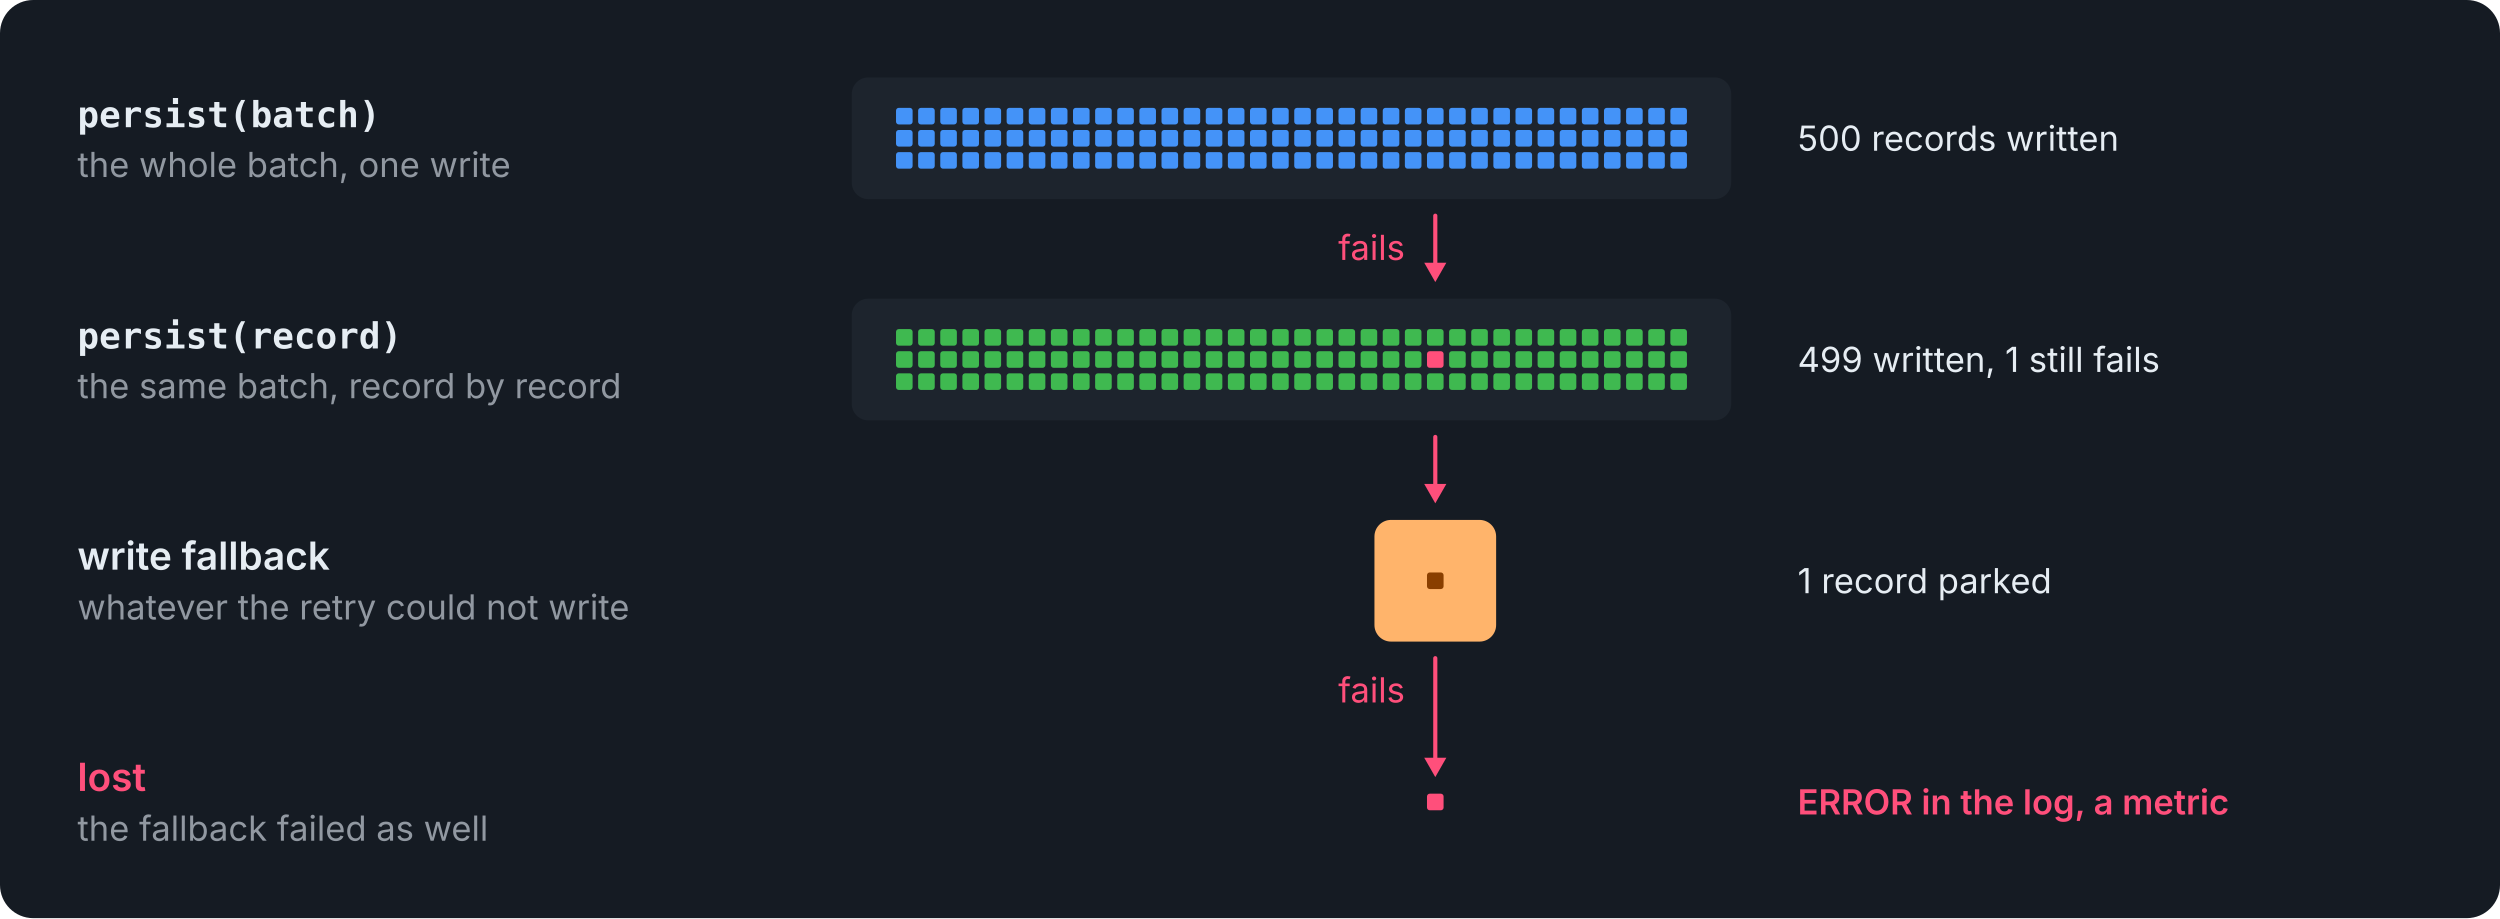
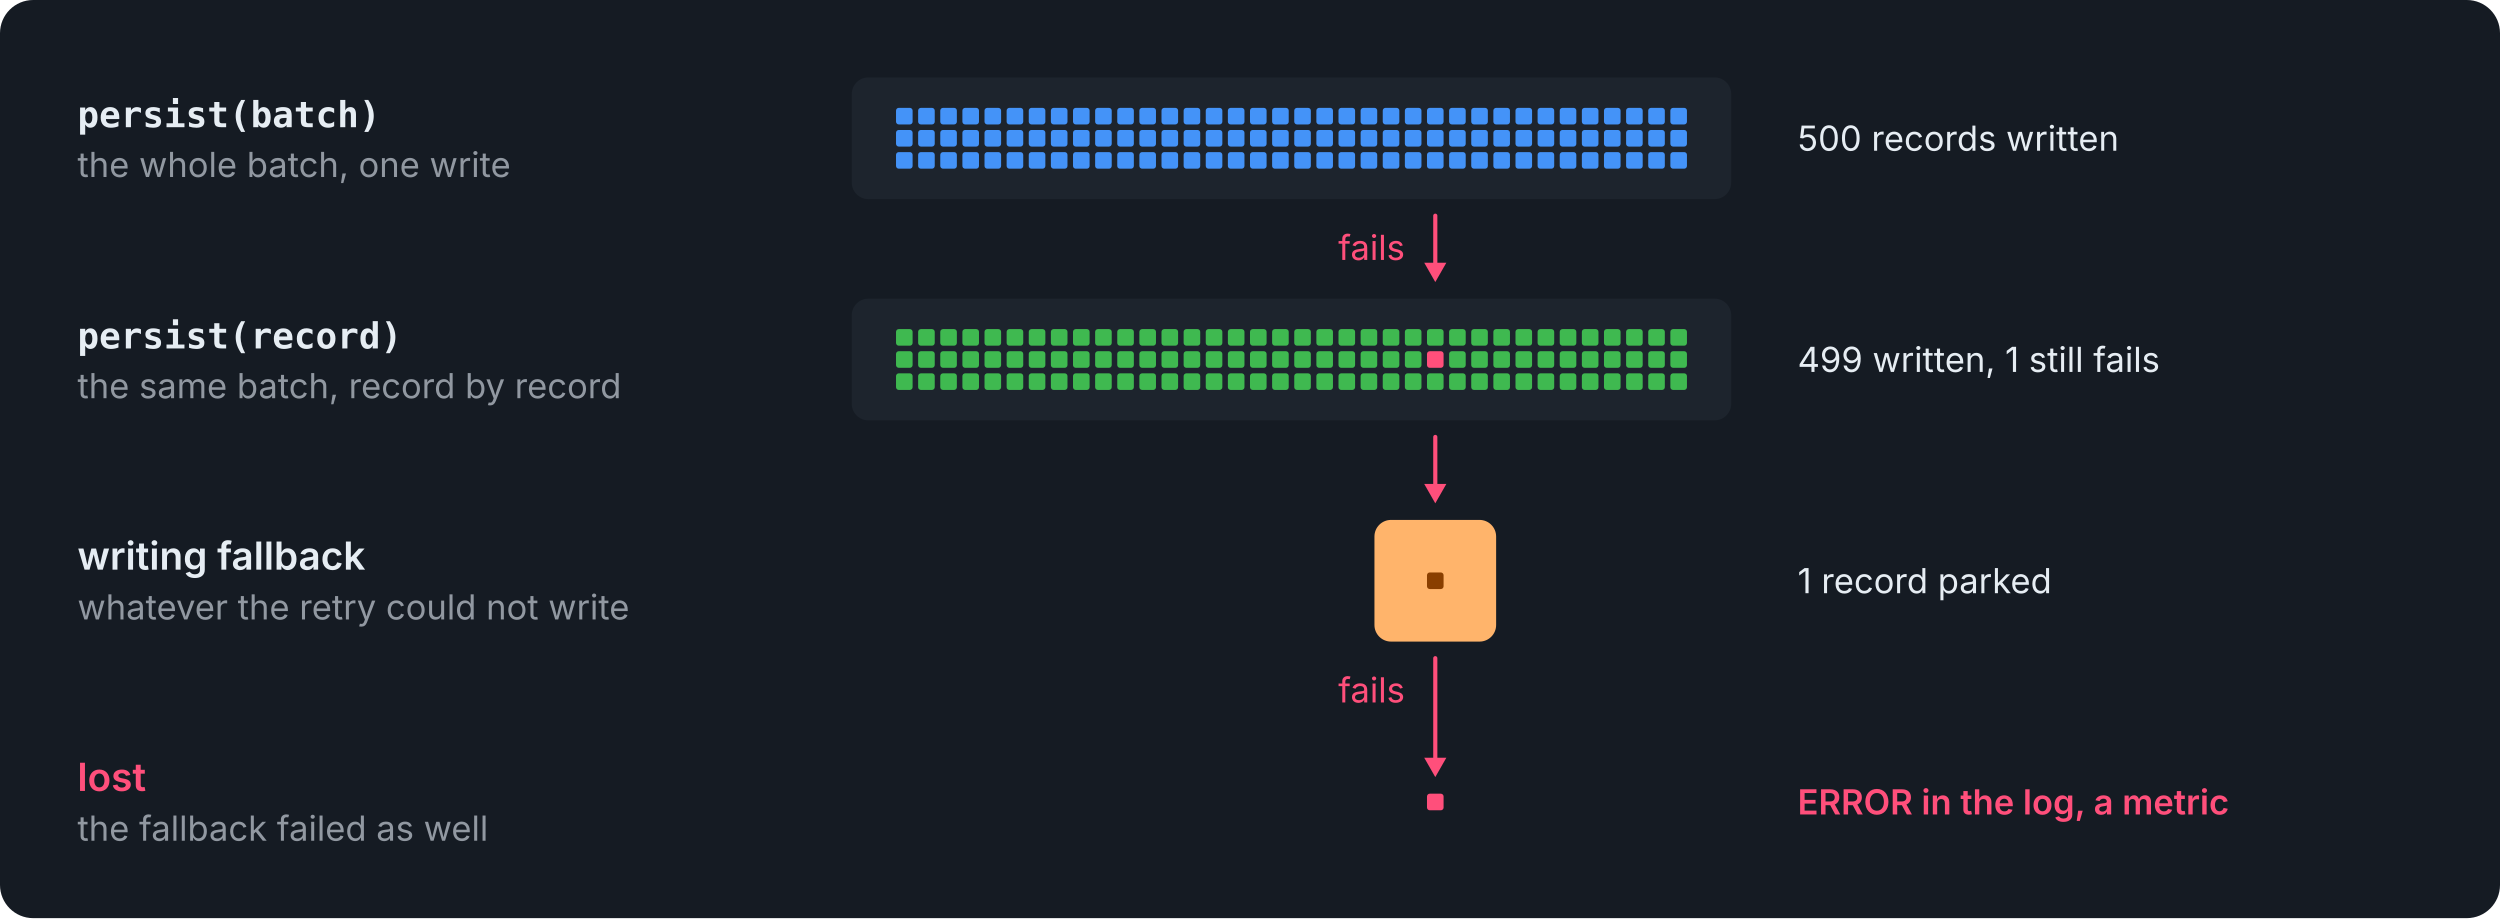
<svg xmlns="http://www.w3.org/2000/svg" viewBox="0 0 904 332" width="904" height="332" role="img">
  <rect width="904" height="332" rx="12" fill="#151B23" />
  <g transform="translate(12,12)">
    <text x="16.0" y="34.0" font-family="ui-monospace, SFMono-Regular, 'SF Mono', Menlo, Consolas, monospace" font-size="13" font-weight="600" fill="#E6EDF3" text-anchor="start">persist(batch)</text>
    <text x="16.0" y="52.0" font-family="-apple-system, BlinkMacSystemFont, 'Segoe UI', Inter, Helvetica, Arial, sans-serif" font-size="12.5" font-weight="400" fill="#9198A1" text-anchor="start">the whole batch, one write</text>
    <text x="638.0" y="42.5" font-family="-apple-system, BlinkMacSystemFont, 'Segoe UI', Inter, Helvetica, Arial, sans-serif" font-size="12.5" font-weight="400" fill="#E6EDF3" text-anchor="start">500 records written</text>
    <text x="16.0" y="114.0" font-family="ui-monospace, SFMono-Regular, 'SF Mono', Menlo, Consolas, monospace" font-size="13" font-weight="600" fill="#E6EDF3" text-anchor="start">persist(record)</text>
    <text x="16.0" y="132.0" font-family="-apple-system, BlinkMacSystemFont, 'Segoe UI', Inter, Helvetica, Arial, sans-serif" font-size="12.5" font-weight="400" fill="#9198A1" text-anchor="start">the same batch, record by record</text>
    <text x="638.0" y="122.5" font-family="-apple-system, BlinkMacSystemFont, 'Segoe UI', Inter, Helvetica, Arial, sans-serif" font-size="12.5" font-weight="400" fill="#E6EDF3" text-anchor="start">499 written, 1 still fails</text>
-     <text x="16.0" y="194.0" font-family="-apple-system, BlinkMacSystemFont, 'Segoe UI', Inter, Helvetica, Arial, sans-serif" font-size="14" font-weight="600" fill="#E6EDF3" text-anchor="start">write fallback</text>
+     <text x="16.0" y="194.0" font-family="-apple-system, BlinkMacSystemFont, 'Segoe UI', Inter, Helvetica, Arial, sans-serif" font-size="14" font-weight="600" fill="#E6EDF3" text-anchor="start">writing fallback</text>
    <text x="16.0" y="212.0" font-family="-apple-system, BlinkMacSystemFont, 'Segoe UI', Inter, Helvetica, Arial, sans-serif" font-size="12.5" font-weight="400" fill="#9198A1" text-anchor="start">whatever the retry could not write</text>
    <text x="638.0" y="202.5" font-family="-apple-system, BlinkMacSystemFont, 'Segoe UI', Inter, Helvetica, Arial, sans-serif" font-size="12.5" font-weight="400" fill="#E6EDF3" text-anchor="start">1 record parked</text>
    <text x="16.0" y="274.0" font-family="-apple-system, BlinkMacSystemFont, 'Segoe UI', Inter, Helvetica, Arial, sans-serif" font-size="14" font-weight="600" fill="#FF4F7B" text-anchor="start">lost</text>
    <text x="16.0" y="292.0" font-family="-apple-system, BlinkMacSystemFont, 'Segoe UI', Inter, Helvetica, Arial, sans-serif" font-size="12.5" font-weight="400" fill="#9198A1" text-anchor="start">the fallback failed as well</text>
    <text x="638.0" y="282.5" font-family="-apple-system, BlinkMacSystemFont, 'Segoe UI', Inter, Helvetica, Arial, sans-serif" font-size="12.5" font-weight="600" fill="#FF4F7B" text-anchor="start">ERROR in the log, a metric</text>
    <rect x="296.0" y="16.0" width="318.0" height="44.0" rx="6" fill="#1D242D" />
    <rect x="312.0" y="27.0" width="6.0" height="6.0" rx="1" fill="#4493F8" />
    <rect x="312.0" y="35.0" width="6.0" height="6.0" rx="1" fill="#4493F8" />
    <rect x="312.0" y="43.0" width="6.0" height="6.0" rx="1" fill="#4493F8" />
    <rect x="320.0" y="27.0" width="6.0" height="6.0" rx="1" fill="#4493F8" />
    <rect x="320.0" y="35.0" width="6.0" height="6.0" rx="1" fill="#4493F8" />
    <rect x="320.0" y="43.0" width="6.0" height="6.0" rx="1" fill="#4493F8" />
    <rect x="328.0" y="27.0" width="6.0" height="6.0" rx="1" fill="#4493F8" />
    <rect x="328.0" y="35.0" width="6.0" height="6.0" rx="1" fill="#4493F8" />
    <rect x="328.0" y="43.0" width="6.0" height="6.0" rx="1" fill="#4493F8" />
    <rect x="336.0" y="27.0" width="6.0" height="6.0" rx="1" fill="#4493F8" />
    <rect x="336.0" y="35.0" width="6.0" height="6.0" rx="1" fill="#4493F8" />
    <rect x="336.0" y="43.0" width="6.0" height="6.0" rx="1" fill="#4493F8" />
    <rect x="344.0" y="27.0" width="6.0" height="6.0" rx="1" fill="#4493F8" />
    <rect x="344.0" y="35.0" width="6.0" height="6.0" rx="1" fill="#4493F8" />
    <rect x="344.0" y="43.0" width="6.0" height="6.0" rx="1" fill="#4493F8" />
    <rect x="352.0" y="27.0" width="6.0" height="6.0" rx="1" fill="#4493F8" />
    <rect x="352.0" y="35.0" width="6.0" height="6.0" rx="1" fill="#4493F8" />
    <rect x="352.0" y="43.0" width="6.0" height="6.0" rx="1" fill="#4493F8" />
    <rect x="360.0" y="27.0" width="6.0" height="6.0" rx="1" fill="#4493F8" />
    <rect x="360.0" y="35.0" width="6.0" height="6.0" rx="1" fill="#4493F8" />
    <rect x="360.0" y="43.0" width="6.0" height="6.0" rx="1" fill="#4493F8" />
    <rect x="368.0" y="27.0" width="6.0" height="6.0" rx="1" fill="#4493F8" />
    <rect x="368.0" y="35.0" width="6.0" height="6.0" rx="1" fill="#4493F8" />
    <rect x="368.0" y="43.0" width="6.0" height="6.0" rx="1" fill="#4493F8" />
    <rect x="376.0" y="27.0" width="6.0" height="6.0" rx="1" fill="#4493F8" />
    <rect x="376.0" y="35.0" width="6.0" height="6.0" rx="1" fill="#4493F8" />
    <rect x="376.0" y="43.0" width="6.0" height="6.0" rx="1" fill="#4493F8" />
    <rect x="384.0" y="27.0" width="6.0" height="6.0" rx="1" fill="#4493F8" />
    <rect x="384.0" y="35.0" width="6.0" height="6.0" rx="1" fill="#4493F8" />
    <rect x="384.0" y="43.0" width="6.0" height="6.0" rx="1" fill="#4493F8" />
    <rect x="392.0" y="27.0" width="6.0" height="6.0" rx="1" fill="#4493F8" />
    <rect x="392.0" y="35.0" width="6.0" height="6.0" rx="1" fill="#4493F8" />
    <rect x="392.0" y="43.0" width="6.0" height="6.0" rx="1" fill="#4493F8" />
    <rect x="400.0" y="27.0" width="6.0" height="6.0" rx="1" fill="#4493F8" />
    <rect x="400.0" y="35.0" width="6.0" height="6.0" rx="1" fill="#4493F8" />
    <rect x="400.0" y="43.0" width="6.0" height="6.0" rx="1" fill="#4493F8" />
    <rect x="408.0" y="27.0" width="6.0" height="6.0" rx="1" fill="#4493F8" />
    <rect x="408.0" y="35.0" width="6.0" height="6.0" rx="1" fill="#4493F8" />
    <rect x="408.0" y="43.0" width="6.0" height="6.0" rx="1" fill="#4493F8" />
    <rect x="416.0" y="27.0" width="6.0" height="6.0" rx="1" fill="#4493F8" />
    <rect x="416.0" y="35.0" width="6.0" height="6.0" rx="1" fill="#4493F8" />
    <rect x="416.0" y="43.0" width="6.0" height="6.0" rx="1" fill="#4493F8" />
    <rect x="424.0" y="27.0" width="6.0" height="6.0" rx="1" fill="#4493F8" />
    <rect x="424.0" y="35.0" width="6.0" height="6.0" rx="1" fill="#4493F8" />
    <rect x="424.0" y="43.0" width="6.0" height="6.0" rx="1" fill="#4493F8" />
    <rect x="432.0" y="27.0" width="6.0" height="6.0" rx="1" fill="#4493F8" />
    <rect x="432.0" y="35.0" width="6.0" height="6.0" rx="1" fill="#4493F8" />
    <rect x="432.0" y="43.0" width="6.0" height="6.0" rx="1" fill="#4493F8" />
    <rect x="440.0" y="27.0" width="6.0" height="6.0" rx="1" fill="#4493F8" />
    <rect x="440.0" y="35.0" width="6.0" height="6.0" rx="1" fill="#4493F8" />
    <rect x="440.0" y="43.0" width="6.0" height="6.0" rx="1" fill="#4493F8" />
    <rect x="448.0" y="27.0" width="6.0" height="6.0" rx="1" fill="#4493F8" />
    <rect x="448.0" y="35.0" width="6.0" height="6.0" rx="1" fill="#4493F8" />
    <rect x="448.0" y="43.0" width="6.0" height="6.0" rx="1" fill="#4493F8" />
    <rect x="456.0" y="27.0" width="6.0" height="6.0" rx="1" fill="#4493F8" />
    <rect x="456.0" y="35.0" width="6.0" height="6.0" rx="1" fill="#4493F8" />
    <rect x="456.0" y="43.0" width="6.0" height="6.0" rx="1" fill="#4493F8" />
    <rect x="464.0" y="27.0" width="6.0" height="6.0" rx="1" fill="#4493F8" />
    <rect x="464.0" y="35.0" width="6.0" height="6.0" rx="1" fill="#4493F8" />
    <rect x="464.0" y="43.0" width="6.0" height="6.0" rx="1" fill="#4493F8" />
    <rect x="472.0" y="27.0" width="6.0" height="6.0" rx="1" fill="#4493F8" />
    <rect x="472.0" y="35.0" width="6.0" height="6.0" rx="1" fill="#4493F8" />
    <rect x="472.0" y="43.0" width="6.0" height="6.0" rx="1" fill="#4493F8" />
    <rect x="480.0" y="27.0" width="6.0" height="6.0" rx="1" fill="#4493F8" />
    <rect x="480.0" y="35.0" width="6.0" height="6.0" rx="1" fill="#4493F8" />
    <rect x="480.0" y="43.0" width="6.0" height="6.0" rx="1" fill="#4493F8" />
    <rect x="488.0" y="27.0" width="6.0" height="6.0" rx="1" fill="#4493F8" />
    <rect x="488.0" y="35.0" width="6.0" height="6.0" rx="1" fill="#4493F8" />
    <rect x="488.0" y="43.0" width="6.0" height="6.0" rx="1" fill="#4493F8" />
    <rect x="496.0" y="27.0" width="6.0" height="6.0" rx="1" fill="#4493F8" />
    <rect x="496.0" y="35.0" width="6.0" height="6.0" rx="1" fill="#4493F8" />
    <rect x="496.0" y="43.0" width="6.0" height="6.0" rx="1" fill="#4493F8" />
    <rect x="504.0" y="27.0" width="6.0" height="6.0" rx="1" fill="#4493F8" />
    <rect x="504.0" y="35.0" width="6.0" height="6.0" rx="1" fill="#4493F8" />
    <rect x="504.0" y="43.0" width="6.0" height="6.0" rx="1" fill="#4493F8" />
    <rect x="512.0" y="27.0" width="6.0" height="6.0" rx="1" fill="#4493F8" />
    <rect x="512.0" y="35.0" width="6.0" height="6.0" rx="1" fill="#4493F8" />
    <rect x="512.0" y="43.0" width="6.0" height="6.0" rx="1" fill="#4493F8" />
    <rect x="520.0" y="27.0" width="6.0" height="6.0" rx="1" fill="#4493F8" />
    <rect x="520.0" y="35.0" width="6.0" height="6.0" rx="1" fill="#4493F8" />
    <rect x="520.0" y="43.0" width="6.0" height="6.0" rx="1" fill="#4493F8" />
    <rect x="528.0" y="27.0" width="6.0" height="6.0" rx="1" fill="#4493F8" />
    <rect x="528.0" y="35.0" width="6.0" height="6.0" rx="1" fill="#4493F8" />
    <rect x="528.0" y="43.0" width="6.0" height="6.0" rx="1" fill="#4493F8" />
    <rect x="536.0" y="27.0" width="6.0" height="6.0" rx="1" fill="#4493F8" />
    <rect x="536.0" y="35.0" width="6.0" height="6.0" rx="1" fill="#4493F8" />
    <rect x="536.0" y="43.0" width="6.0" height="6.0" rx="1" fill="#4493F8" />
    <rect x="544.0" y="27.0" width="6.0" height="6.0" rx="1" fill="#4493F8" />
    <rect x="544.0" y="35.0" width="6.0" height="6.0" rx="1" fill="#4493F8" />
    <rect x="544.0" y="43.0" width="6.0" height="6.0" rx="1" fill="#4493F8" />
    <rect x="552.0" y="27.0" width="6.0" height="6.0" rx="1" fill="#4493F8" />
    <rect x="552.0" y="35.0" width="6.0" height="6.0" rx="1" fill="#4493F8" />
    <rect x="552.0" y="43.0" width="6.0" height="6.0" rx="1" fill="#4493F8" />
    <rect x="560.0" y="27.0" width="6.0" height="6.0" rx="1" fill="#4493F8" />
    <rect x="560.0" y="35.0" width="6.0" height="6.0" rx="1" fill="#4493F8" />
    <rect x="560.0" y="43.0" width="6.0" height="6.0" rx="1" fill="#4493F8" />
    <rect x="568.0" y="27.0" width="6.0" height="6.0" rx="1" fill="#4493F8" />
    <rect x="568.0" y="35.0" width="6.0" height="6.0" rx="1" fill="#4493F8" />
    <rect x="568.0" y="43.0" width="6.0" height="6.0" rx="1" fill="#4493F8" />
    <rect x="576.0" y="27.0" width="6.0" height="6.0" rx="1" fill="#4493F8" />
    <rect x="576.0" y="35.0" width="6.0" height="6.0" rx="1" fill="#4493F8" />
    <rect x="576.0" y="43.0" width="6.0" height="6.0" rx="1" fill="#4493F8" />
    <rect x="584.0" y="27.0" width="6.0" height="6.0" rx="1" fill="#4493F8" />
    <rect x="584.0" y="35.0" width="6.0" height="6.0" rx="1" fill="#4493F8" />
    <rect x="584.0" y="43.0" width="6.0" height="6.0" rx="1" fill="#4493F8" />
    <rect x="592.0" y="27.0" width="6.0" height="6.0" rx="1" fill="#4493F8" />
    <rect x="592.0" y="35.0" width="6.0" height="6.0" rx="1" fill="#4493F8" />
    <rect x="592.0" y="43.0" width="6.0" height="6.0" rx="1" fill="#4493F8" />
    <rect x="296.0" y="96.0" width="318.0" height="44.0" rx="6" fill="#1D242D" />
    <rect x="312.0" y="107.0" width="6.0" height="6.0" rx="1" fill="#3FB950" />
    <rect x="312.0" y="115.0" width="6.0" height="6.0" rx="1" fill="#3FB950" />
    <rect x="312.0" y="123.0" width="6.0" height="6.0" rx="1" fill="#3FB950" />
    <rect x="320.0" y="107.0" width="6.0" height="6.0" rx="1" fill="#3FB950" />
    <rect x="320.0" y="115.0" width="6.0" height="6.0" rx="1" fill="#3FB950" />
    <rect x="320.0" y="123.0" width="6.0" height="6.0" rx="1" fill="#3FB950" />
    <rect x="328.0" y="107.0" width="6.0" height="6.0" rx="1" fill="#3FB950" />
    <rect x="328.0" y="115.0" width="6.0" height="6.0" rx="1" fill="#3FB950" />
    <rect x="328.0" y="123.0" width="6.0" height="6.0" rx="1" fill="#3FB950" />
    <rect x="336.0" y="107.0" width="6.0" height="6.0" rx="1" fill="#3FB950" />
    <rect x="336.0" y="115.0" width="6.0" height="6.0" rx="1" fill="#3FB950" />
    <rect x="336.0" y="123.0" width="6.0" height="6.0" rx="1" fill="#3FB950" />
    <rect x="344.0" y="107.0" width="6.0" height="6.0" rx="1" fill="#3FB950" />
    <rect x="344.0" y="115.0" width="6.0" height="6.0" rx="1" fill="#3FB950" />
    <rect x="344.0" y="123.0" width="6.0" height="6.0" rx="1" fill="#3FB950" />
    <rect x="352.0" y="107.0" width="6.0" height="6.0" rx="1" fill="#3FB950" />
    <rect x="352.0" y="115.0" width="6.0" height="6.0" rx="1" fill="#3FB950" />
    <rect x="352.0" y="123.0" width="6.0" height="6.0" rx="1" fill="#3FB950" />
    <rect x="360.0" y="107.0" width="6.0" height="6.0" rx="1" fill="#3FB950" />
    <rect x="360.0" y="115.0" width="6.0" height="6.0" rx="1" fill="#3FB950" />
    <rect x="360.0" y="123.0" width="6.0" height="6.0" rx="1" fill="#3FB950" />
    <rect x="368.0" y="107.0" width="6.0" height="6.0" rx="1" fill="#3FB950" />
    <rect x="368.0" y="115.0" width="6.0" height="6.0" rx="1" fill="#3FB950" />
    <rect x="368.0" y="123.0" width="6.0" height="6.0" rx="1" fill="#3FB950" />
    <rect x="376.0" y="107.0" width="6.0" height="6.0" rx="1" fill="#3FB950" />
    <rect x="376.0" y="115.0" width="6.0" height="6.0" rx="1" fill="#3FB950" />
    <rect x="376.0" y="123.0" width="6.0" height="6.0" rx="1" fill="#3FB950" />
    <rect x="384.0" y="107.0" width="6.0" height="6.0" rx="1" fill="#3FB950" />
    <rect x="384.0" y="115.0" width="6.0" height="6.0" rx="1" fill="#3FB950" />
    <rect x="384.0" y="123.0" width="6.0" height="6.0" rx="1" fill="#3FB950" />
    <rect x="392.0" y="107.0" width="6.0" height="6.0" rx="1" fill="#3FB950" />
    <rect x="392.0" y="115.0" width="6.0" height="6.0" rx="1" fill="#3FB950" />
    <rect x="392.0" y="123.0" width="6.0" height="6.0" rx="1" fill="#3FB950" />
    <rect x="400.0" y="107.0" width="6.0" height="6.0" rx="1" fill="#3FB950" />
    <rect x="400.0" y="115.0" width="6.0" height="6.0" rx="1" fill="#3FB950" />
    <rect x="400.0" y="123.0" width="6.0" height="6.0" rx="1" fill="#3FB950" />
    <rect x="408.0" y="107.0" width="6.0" height="6.0" rx="1" fill="#3FB950" />
    <rect x="408.0" y="115.0" width="6.0" height="6.0" rx="1" fill="#3FB950" />
    <rect x="408.0" y="123.0" width="6.0" height="6.0" rx="1" fill="#3FB950" />
    <rect x="416.0" y="107.0" width="6.0" height="6.0" rx="1" fill="#3FB950" />
    <rect x="416.0" y="115.0" width="6.0" height="6.0" rx="1" fill="#3FB950" />
    <rect x="416.0" y="123.0" width="6.0" height="6.0" rx="1" fill="#3FB950" />
    <rect x="424.0" y="107.0" width="6.0" height="6.0" rx="1" fill="#3FB950" />
    <rect x="424.0" y="115.0" width="6.0" height="6.0" rx="1" fill="#3FB950" />
    <rect x="424.0" y="123.0" width="6.0" height="6.0" rx="1" fill="#3FB950" />
    <rect x="432.0" y="107.0" width="6.0" height="6.0" rx="1" fill="#3FB950" />
    <rect x="432.0" y="115.0" width="6.0" height="6.0" rx="1" fill="#3FB950" />
    <rect x="432.0" y="123.0" width="6.0" height="6.0" rx="1" fill="#3FB950" />
    <rect x="440.0" y="107.0" width="6.0" height="6.0" rx="1" fill="#3FB950" />
    <rect x="440.0" y="115.0" width="6.0" height="6.0" rx="1" fill="#3FB950" />
    <rect x="440.0" y="123.0" width="6.0" height="6.0" rx="1" fill="#3FB950" />
    <rect x="448.0" y="107.0" width="6.0" height="6.0" rx="1" fill="#3FB950" />
    <rect x="448.0" y="115.0" width="6.0" height="6.0" rx="1" fill="#3FB950" />
    <rect x="448.0" y="123.0" width="6.0" height="6.0" rx="1" fill="#3FB950" />
    <rect x="456.0" y="107.0" width="6.0" height="6.0" rx="1" fill="#3FB950" />
    <rect x="456.0" y="115.0" width="6.0" height="6.0" rx="1" fill="#3FB950" />
    <rect x="456.0" y="123.0" width="6.0" height="6.0" rx="1" fill="#3FB950" />
    <rect x="464.0" y="107.0" width="6.0" height="6.0" rx="1" fill="#3FB950" />
    <rect x="464.0" y="115.0" width="6.0" height="6.0" rx="1" fill="#3FB950" />
    <rect x="464.0" y="123.0" width="6.0" height="6.0" rx="1" fill="#3FB950" />
    <rect x="472.0" y="107.0" width="6.0" height="6.0" rx="1" fill="#3FB950" />
    <rect x="472.0" y="115.0" width="6.0" height="6.0" rx="1" fill="#3FB950" />
    <rect x="472.0" y="123.0" width="6.0" height="6.0" rx="1" fill="#3FB950" />
    <rect x="480.0" y="107.0" width="6.0" height="6.0" rx="1" fill="#3FB950" />
    <rect x="480.0" y="115.0" width="6.0" height="6.0" rx="1" fill="#3FB950" />
    <rect x="480.0" y="123.0" width="6.0" height="6.0" rx="1" fill="#3FB950" />
    <rect x="488.0" y="107.0" width="6.0" height="6.0" rx="1" fill="#3FB950" />
    <rect x="488.0" y="115.0" width="6.0" height="6.0" rx="1" fill="#3FB950" />
    <rect x="488.0" y="123.0" width="6.0" height="6.0" rx="1" fill="#3FB950" />
    <rect x="496.0" y="107.0" width="6.0" height="6.0" rx="1" fill="#3FB950" />
    <rect x="496.0" y="115.0" width="6.0" height="6.0" rx="1" fill="#3FB950" />
    <rect x="496.0" y="123.0" width="6.0" height="6.0" rx="1" fill="#3FB950" />
    <rect x="504.0" y="107.0" width="6.0" height="6.0" rx="1" fill="#3FB950" />
    <rect x="504.0" y="115.0" width="6.0" height="6.0" rx="1" fill="#FF4F7B" />
    <rect x="504.0" y="123.0" width="6.0" height="6.0" rx="1" fill="#3FB950" />
    <rect x="512.0" y="107.0" width="6.0" height="6.0" rx="1" fill="#3FB950" />
    <rect x="512.0" y="115.0" width="6.0" height="6.0" rx="1" fill="#3FB950" />
    <rect x="512.0" y="123.0" width="6.0" height="6.0" rx="1" fill="#3FB950" />
    <rect x="520.0" y="107.0" width="6.0" height="6.0" rx="1" fill="#3FB950" />
    <rect x="520.0" y="115.0" width="6.0" height="6.0" rx="1" fill="#3FB950" />
    <rect x="520.0" y="123.0" width="6.0" height="6.0" rx="1" fill="#3FB950" />
    <rect x="528.0" y="107.0" width="6.0" height="6.0" rx="1" fill="#3FB950" />
    <rect x="528.0" y="115.0" width="6.0" height="6.0" rx="1" fill="#3FB950" />
    <rect x="528.0" y="123.0" width="6.0" height="6.0" rx="1" fill="#3FB950" />
    <rect x="536.0" y="107.0" width="6.0" height="6.0" rx="1" fill="#3FB950" />
    <rect x="536.0" y="115.0" width="6.0" height="6.0" rx="1" fill="#3FB950" />
    <rect x="536.0" y="123.0" width="6.0" height="6.0" rx="1" fill="#3FB950" />
    <rect x="544.0" y="107.0" width="6.0" height="6.0" rx="1" fill="#3FB950" />
    <rect x="544.0" y="115.0" width="6.0" height="6.0" rx="1" fill="#3FB950" />
    <rect x="544.0" y="123.0" width="6.0" height="6.0" rx="1" fill="#3FB950" />
    <rect x="552.0" y="107.0" width="6.0" height="6.0" rx="1" fill="#3FB950" />
    <rect x="552.0" y="115.0" width="6.0" height="6.0" rx="1" fill="#3FB950" />
    <rect x="552.0" y="123.0" width="6.0" height="6.0" rx="1" fill="#3FB950" />
    <rect x="560.0" y="107.0" width="6.0" height="6.0" rx="1" fill="#3FB950" />
    <rect x="560.0" y="115.0" width="6.0" height="6.0" rx="1" fill="#3FB950" />
    <rect x="560.0" y="123.0" width="6.0" height="6.0" rx="1" fill="#3FB950" />
    <rect x="568.0" y="107.0" width="6.0" height="6.0" rx="1" fill="#3FB950" />
    <rect x="568.0" y="115.0" width="6.0" height="6.0" rx="1" fill="#3FB950" />
    <rect x="568.0" y="123.0" width="6.0" height="6.0" rx="1" fill="#3FB950" />
    <rect x="576.0" y="107.0" width="6.0" height="6.0" rx="1" fill="#3FB950" />
    <rect x="576.0" y="115.0" width="6.0" height="6.0" rx="1" fill="#3FB950" />
    <rect x="576.0" y="123.0" width="6.0" height="6.0" rx="1" fill="#3FB950" />
    <rect x="584.0" y="107.0" width="6.0" height="6.0" rx="1" fill="#3FB950" />
    <rect x="584.0" y="115.0" width="6.0" height="6.0" rx="1" fill="#3FB950" />
    <rect x="584.0" y="123.0" width="6.0" height="6.0" rx="1" fill="#3FB950" />
    <rect x="592.0" y="107.0" width="6.0" height="6.0" rx="1" fill="#3FB950" />
    <rect x="592.0" y="115.0" width="6.0" height="6.0" rx="1" fill="#3FB950" />
    <rect x="592.0" y="123.0" width="6.0" height="6.0" rx="1" fill="#3FB950" />
    <rect x="485.0" y="176.0" width="44.0" height="44.0" rx="6" fill="#FFB46B" />
    <rect x="504.0" y="195.0" width="6.0" height="6.0" rx="1" fill="#8A3F00" />
    <rect x="504.0" y="275.0" width="6.0" height="6.0" rx="1" fill="#FF4F7B" />
    <path d="M507.0,66 L507.0,84" stroke="#FF4F7B" stroke-width="1.5" fill="none" stroke-linecap="round" stroke-linejoin="round" />
    <path d="M503.0,83 L507.0,90 L511.0,83 Z" fill="#FF4F7B" />
    <path d="M507.0,146 L507.0,164" stroke="#FF4F7B" stroke-width="1.5" fill="none" stroke-linecap="round" stroke-linejoin="round" />
    <path d="M503.0,163 L507.0,170 L511.0,163 Z" fill="#FF4F7B" />
    <path d="M507.0,226 L507.0,263.0" stroke="#FF4F7B" stroke-width="1.5" fill="none" stroke-linecap="round" stroke-linejoin="round" />
    <path d="M503.0,262.0 L507.0,269.0 L511.0,262.0 Z" fill="#FF4F7B" />
    <text x="496.0" y="82.0" font-family="-apple-system, BlinkMacSystemFont, 'Segoe UI', Inter, Helvetica, Arial, sans-serif" font-size="12.5" font-weight="400" fill="#FF4F7B" text-anchor="end">fails</text>
    <text x="496.0" y="242.0" font-family="-apple-system, BlinkMacSystemFont, 'Segoe UI', Inter, Helvetica, Arial, sans-serif" font-size="12.5" font-weight="400" fill="#FF4F7B" text-anchor="end">fails</text>
  </g>
</svg>
